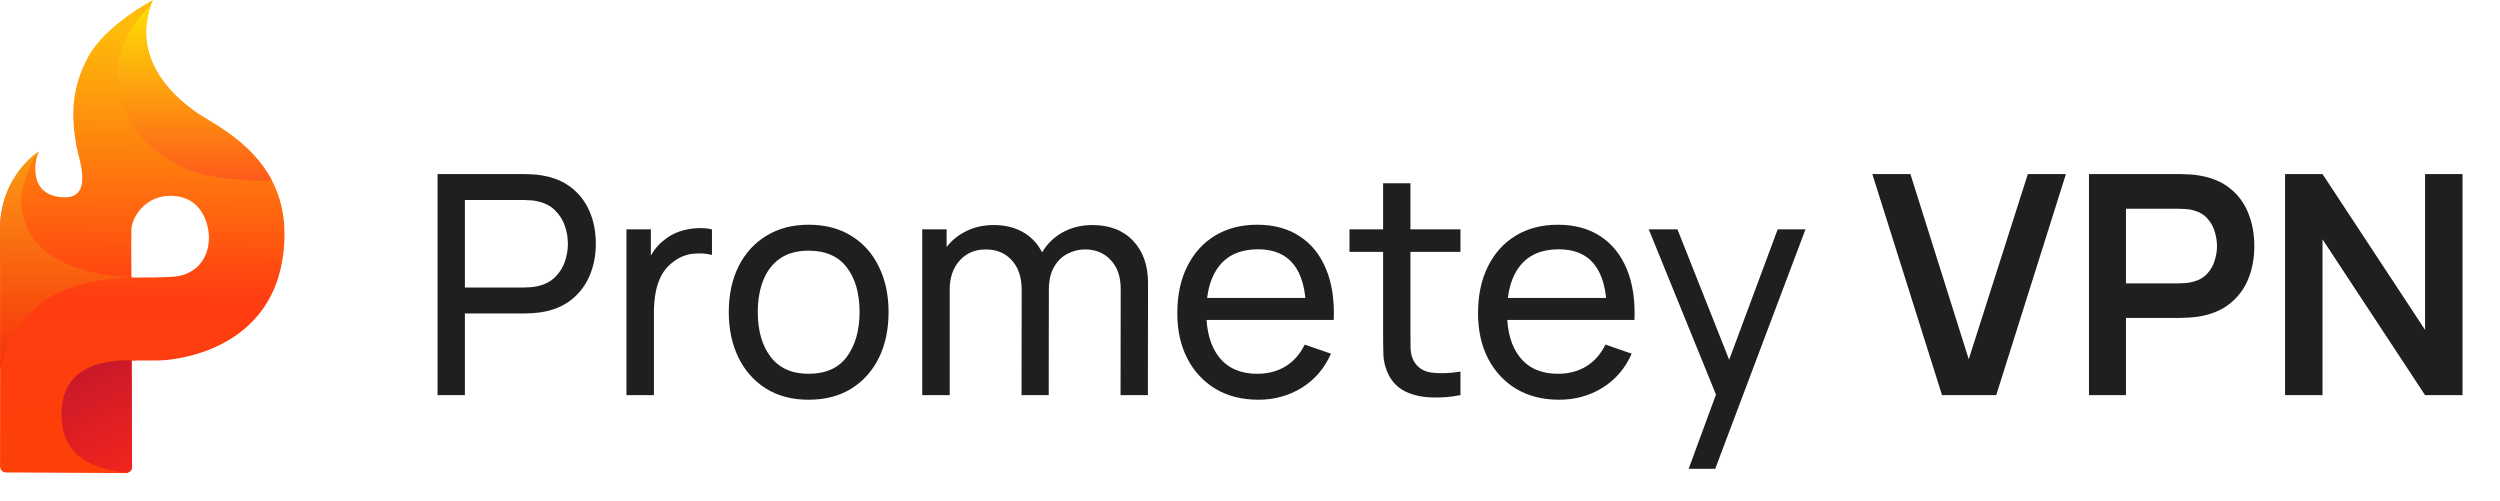
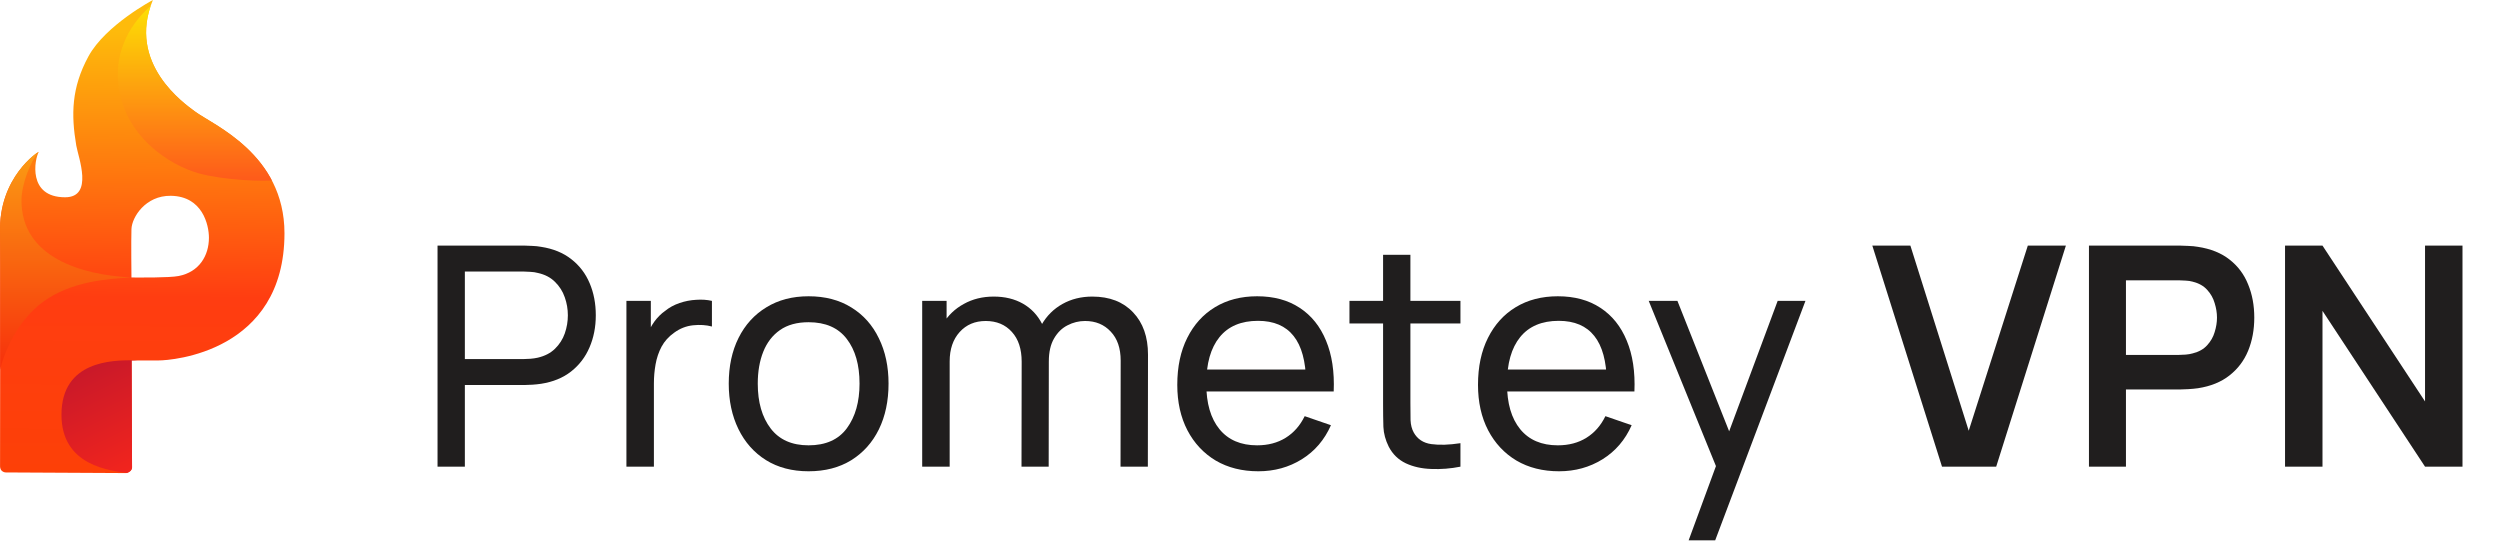
- <svg xmlns="http://www.w3.org/2000/svg" width="285" height="57" viewBox="0 0 285 57" fill="none">
-   <path fill-rule="evenodd" clip-rule="evenodd" d="M17.43 2.09974e-05C14.424 7.247 21.061 11.839 22.206 12.696C24.27 14.241 32.43 17.545 32.43 26.594C32.43 40.153 19.544 41.09 18.102 41.09H15.006L15.053 53.307C15.053 53.403 14.981 53.594 14.838 53.714C14.681 53.844 14.478 53.931 14.382 53.931L0.678 53.858C0.534 53.858 0.37 53.82 0.197 53.666C0.062 53.546 0.006 53.306 0.006 53.162C-0.002 45.13 0.06 28.368 0.006 26.545C-0.183 20.169 4.418 17.248 4.422 17.305C3.942 18.145 3.12 22.489 7.422 22.489C10.71 22.489 8.922 17.929 8.694 16.585C8.101 13.081 8.135 10.009 10.079 6.433C12.023 2.857 17.43 -0 17.43 2.09974e-05ZM19.474 22.321C16.575 22.283 15.034 24.769 14.986 26.113C14.938 27.457 14.986 31.634 14.986 31.634C15.97 31.634 19.282 31.675 20.362 31.466C22.714 31.01 23.818 29.137 23.818 27.098C23.818 25.658 23.098 22.369 19.474 22.321Z" fill="url(#paint0_linear_6488_18127)" />
-   <mask id="mask0_6488_18127" style="mask-type:alpha" maskUnits="userSpaceOnUse" x="0" y="0" width="33" height="54">
-     <path fill-rule="evenodd" clip-rule="evenodd" d="M17.43 0C14.424 7.248 21.061 11.84 22.206 12.697C24.27 14.241 32.43 17.545 32.43 26.593C32.43 40.153 19.544 41.09 18.102 41.09H15.006L15.053 53.306C15.053 53.402 14.982 53.594 14.838 53.714C14.681 53.844 14.478 53.93 14.382 53.93L0.678 53.859C0.534 53.859 0.37 53.82 0.197 53.666C0.062 53.546 0.006 53.306 0.006 53.162C-0.002 45.13 0.06 28.369 0.006 26.545C-0.183 20.161 4.43 17.241 4.422 17.305C3.942 18.145 3.12 22.489 7.422 22.489C10.71 22.489 8.922 17.93 8.694 16.585C8.101 13.081 8.135 10.009 10.079 6.433C12.023 2.857 17.43 -0 17.43 0ZM19.472 22.322C16.573 22.283 15.032 24.769 14.984 26.113C14.936 27.45 14.984 31.586 14.984 31.633C15.968 31.633 19.28 31.674 20.36 31.465C22.712 31.009 23.816 29.137 23.816 27.097C23.816 25.657 23.096 22.37 19.472 22.322Z" fill="#FFC800" />
+ <svg xmlns="http://www.w3.org/2000/svg" width="285" height="62" viewBox="0 0 285 62" fill="none">
+   <path fill-rule="evenodd" clip-rule="evenodd" d="M17.43 1.654e-08C14.424 7.247 21.061 11.839 22.206 12.696C24.27 14.241 32.43 17.545 32.43 26.594C32.43 40.153 19.544 41.09 18.102 41.09H15.006L15.053 53.307C15.053 53.403 14.981 53.594 14.838 53.714C14.681 53.844 14.478 53.931 14.382 53.931L0.678 53.858C0.534 53.858 0.37 53.82 0.197 53.666C0.062 53.546 0.006 53.306 0.006 53.162C-0.002 45.13 0.06 28.368 0.006 26.545C-0.183 20.169 4.418 17.248 4.422 17.305C3.942 18.145 3.12 22.489 7.422 22.489C10.71 22.489 8.922 17.929 8.694 16.585C8.101 13.081 8.135 10.009 10.079 6.433C12.023 2.857 17.43 -0 17.43 1.654e-08ZM19.474 22.321C16.575 22.283 15.034 24.769 14.986 26.113C14.938 27.457 14.986 31.634 14.986 31.634C15.97 31.634 19.282 31.675 20.362 31.466C22.714 31.01 23.818 29.137 23.818 27.098C23.818 25.658 23.098 22.369 19.474 22.321Z" fill="url(#paint0_linear_6578_36303)" />
+   <mask id="mask0_6578_36303" style="mask-type:alpha" maskUnits="userSpaceOnUse" x="0" y="0" width="33" height="54">
+     <path fill-rule="evenodd" clip-rule="evenodd" d="M17.43 0C14.424 7.248 21.061 11.84 22.206 12.696C24.27 14.241 32.43 17.545 32.43 26.593C32.43 40.153 19.544 41.09 18.102 41.09H15.006L15.053 53.306C15.053 53.402 14.982 53.594 14.838 53.714C14.681 53.844 14.478 53.93 14.382 53.93L0.678 53.858C0.534 53.858 0.37 53.82 0.197 53.666C0.062 53.546 0.006 53.306 0.006 53.162C-0.002 45.13 0.06 28.368 0.006 26.545C-0.183 20.161 4.43 17.241 4.422 17.305C3.942 18.145 3.12 22.489 7.422 22.489C10.71 22.489 8.922 17.93 8.694 16.585C8.101 13.081 8.135 10.009 10.079 6.433C12.023 2.857 17.43 -0 17.43 0ZM19.472 22.321C16.573 22.283 15.032 24.769 14.984 26.113C14.936 27.45 14.984 31.586 14.984 31.633C15.968 31.633 19.28 31.674 20.36 31.465C22.712 31.009 23.816 29.137 23.816 27.097C23.816 25.657 23.096 22.37 19.472 22.321Z" fill="#FFC800" />
  </mask>
-   <g mask="url(#mask0_6488_18127)">
-     <path d="M13.467 9.308C13.045 4.335 16.468 1.052 18.036 0.044L21.22 0.98L31.732 15.668V20.517C30.052 20.756 25.356 20.517 22.62 19.748C19.379 18.839 13.995 15.524 13.467 9.308Z" fill="url(#paint1_linear_6488_18127)" />
-     <path d="M14.986 53.974L15.024 53.978L17.015 53.762L20.448 43.898C19.248 42.946 16.483 41.046 15.024 41.065C12.935 41.093 7.008 41.065 7.008 47.282C7.008 53.085 12.457 53.692 14.986 53.974Z" fill="url(#paint2_linear_6488_18127)" />
-     <path d="M4.967 34.369C1.856 36.616 0.375 40.473 0.022 42.121L-3.266 34.705L-1.298 21.385L1.055 18.36L4.415 17.305C3.535 18.305 2.447 20.948 2.447 22.849C2.447 29.353 9.335 31.369 15.023 31.633C12.071 31.777 8.077 32.123 4.967 34.369Z" fill="url(#paint3_linear_6488_18127)" />
+   <g mask="url(#mask0_6578_36303)">
+     <path d="M13.466 9.308C13.043 4.335 16.466 1.052 18.034 0.044L21.218 0.98L31.73 15.668V20.517C30.05 20.756 25.354 20.517 22.618 19.748C19.377 18.839 13.993 15.524 13.466 9.308Z" fill="url(#paint1_linear_6578_36303)" />
+     <path d="M14.986 53.974L15.024 53.978L17.015 53.762L20.448 43.898C19.248 42.946 16.483 41.046 15.024 41.065C12.935 41.093 7.008 41.065 7.008 47.282C7.008 53.085 12.457 53.692 14.986 53.974Z" fill="url(#paint2_linear_6578_36303)" />
+     <path d="M4.967 34.369C1.856 36.616 0.375 40.473 0.022 42.121L-3.266 34.705L-1.298 21.385L1.055 18.36L4.415 17.305C3.535 18.305 2.447 20.948 2.447 22.849C2.447 29.353 9.335 31.369 15.023 31.633C12.071 31.777 8.077 32.123 4.967 34.369Z" fill="url(#paint3_linear_6578_36303)" />
  </g>
-   <path d="M49.882 45.044V19.844H59.839C60.084 19.844 60.376 19.855 60.714 19.879C61.053 19.89 61.379 19.925 61.694 19.984C63.059 20.194 64.203 20.66 65.124 21.384C66.058 22.107 66.757 23.023 67.224 24.131C67.691 25.228 67.924 26.447 67.924 27.789C67.924 29.119 67.685 30.338 67.207 31.446C66.74 32.543 66.04 33.459 65.107 34.194C64.185 34.917 63.047 35.384 61.694 35.594C61.379 35.64 61.053 35.675 60.714 35.699C60.376 35.722 60.084 35.734 59.839 35.734H52.997V45.044H49.882ZM52.997 32.776H59.734C59.956 32.776 60.207 32.764 60.487 32.741C60.778 32.718 61.053 32.677 61.309 32.619C62.114 32.432 62.767 32.094 63.269 31.604C63.782 31.102 64.156 30.519 64.389 29.854C64.623 29.177 64.739 28.489 64.739 27.789C64.739 27.089 64.623 26.406 64.389 25.741C64.156 25.064 63.782 24.475 63.269 23.974C62.767 23.472 62.114 23.134 61.309 22.959C61.053 22.889 60.778 22.848 60.487 22.836C60.207 22.813 59.956 22.801 59.734 22.801H52.997V32.776ZM71.415 45.044V26.144H74.197V30.711L73.742 30.116C73.964 29.533 74.25 28.996 74.6 28.506C74.962 28.016 75.364 27.614 75.807 27.299C76.297 26.902 76.852 26.599 77.47 26.389C78.088 26.179 78.718 26.056 79.36 26.021C80.001 25.974 80.602 26.015 81.162 26.144V29.066C80.509 28.891 79.791 28.845 79.01 28.926C78.228 29.008 77.505 29.294 76.84 29.784C76.233 30.215 75.761 30.74 75.422 31.359C75.096 31.977 74.868 32.648 74.74 33.371C74.612 34.083 74.547 34.812 74.547 35.559V45.044H71.415ZM92.18 45.569C90.301 45.569 88.68 45.143 87.315 44.291C85.961 43.44 84.917 42.261 84.182 40.756C83.447 39.251 83.08 37.525 83.08 35.576C83.08 33.593 83.453 31.855 84.2 30.361C84.946 28.868 86.002 27.707 87.367 26.879C88.732 26.039 90.336 25.619 92.18 25.619C94.07 25.619 95.697 26.044 97.062 26.896C98.427 27.736 99.471 28.909 100.195 30.414C100.93 31.907 101.297 33.628 101.297 35.576C101.297 37.548 100.93 39.286 100.195 40.791C99.46 42.285 98.41 43.457 97.045 44.309C95.68 45.149 94.058 45.569 92.18 45.569ZM92.18 42.611C94.14 42.611 95.598 41.958 96.555 40.651C97.511 39.344 97.99 37.653 97.99 35.576C97.99 33.441 97.505 31.744 96.537 30.484C95.569 29.212 94.116 28.576 92.18 28.576C90.861 28.576 89.776 28.874 88.925 29.469C88.073 30.064 87.437 30.886 87.017 31.936C86.597 32.986 86.387 34.2 86.387 35.576C86.387 37.7 86.877 39.403 87.857 40.686C88.837 41.969 90.278 42.611 92.18 42.611ZM127.743 45.044L127.76 32.951C127.76 31.54 127.381 30.437 126.623 29.644C125.876 28.839 124.902 28.436 123.7 28.436C123 28.436 122.335 28.599 121.705 28.926C121.075 29.241 120.562 29.743 120.165 30.431C119.769 31.108 119.57 31.977 119.57 33.039L117.925 32.374C117.902 31.032 118.176 29.86 118.748 28.856C119.331 27.841 120.124 27.054 121.128 26.494C122.131 25.934 123.263 25.654 124.523 25.654C126.494 25.654 128.046 26.255 129.178 27.456C130.309 28.646 130.875 30.25 130.875 32.269L130.858 45.044H127.743ZM105.133 45.044V26.144H107.915V31.201H108.265V45.044H105.133ZM116.455 45.044L116.473 33.074C116.473 31.627 116.099 30.495 115.353 29.679C114.606 28.85 113.614 28.436 112.378 28.436C111.153 28.436 110.161 28.856 109.403 29.696C108.644 30.536 108.265 31.65 108.265 33.039L106.62 32.059C106.62 30.834 106.912 29.737 107.495 28.769C108.079 27.8 108.872 27.042 109.875 26.494C110.879 25.934 112.016 25.654 113.288 25.654C114.559 25.654 115.668 25.922 116.613 26.459C117.558 26.995 118.287 27.765 118.8 28.769C119.314 29.76 119.57 30.945 119.57 32.321L119.553 45.044H116.455ZM143.453 45.569C141.598 45.569 139.976 45.16 138.588 44.344C137.211 43.515 136.138 42.366 135.368 40.896C134.598 39.414 134.213 37.688 134.213 35.716C134.213 33.651 134.592 31.866 135.35 30.361C136.108 28.845 137.164 27.678 138.518 26.861C139.883 26.033 141.481 25.619 143.313 25.619C145.214 25.619 146.83 26.056 148.16 26.931C149.502 27.806 150.505 29.055 151.17 30.676C151.847 32.298 152.138 34.229 152.045 36.469H148.895V35.349C148.86 33.027 148.388 31.294 147.478 30.151C146.568 28.996 145.214 28.419 143.418 28.419C141.493 28.419 140.028 29.037 139.025 30.274C138.022 31.51 137.52 33.284 137.52 35.594C137.52 37.822 138.022 39.549 139.025 40.774C140.028 41.999 141.458 42.611 143.313 42.611C144.561 42.611 145.646 42.325 146.568 41.754C147.489 41.182 148.213 40.359 148.738 39.286L151.73 40.319C150.995 41.987 149.887 43.282 148.405 44.204C146.935 45.114 145.284 45.569 143.453 45.569ZM136.47 36.469V33.966H150.435V36.469H136.47ZM166.494 45.044C165.374 45.265 164.265 45.353 163.169 45.306C162.084 45.271 161.115 45.055 160.264 44.659C159.412 44.25 158.765 43.62 158.321 42.769C157.948 42.022 157.744 41.27 157.709 40.511C157.685 39.741 157.674 38.872 157.674 37.904V20.894H160.789V37.764C160.789 38.534 160.795 39.193 160.806 39.741C160.83 40.289 160.952 40.762 161.174 41.159C161.594 41.905 162.259 42.343 163.169 42.471C164.09 42.599 165.199 42.565 166.494 42.366V45.044ZM153.841 28.716V26.144H166.494V28.716H153.841ZM177.735 45.569C175.88 45.569 174.258 45.16 172.87 44.344C171.493 43.515 170.42 42.366 169.65 40.896C168.88 39.414 168.495 37.688 168.495 35.716C168.495 33.651 168.874 31.866 169.632 30.361C170.391 28.845 171.446 27.678 172.8 26.861C174.165 26.033 175.763 25.619 177.595 25.619C179.496 25.619 181.112 26.056 182.442 26.931C183.784 27.806 184.787 29.055 185.452 30.676C186.129 32.298 186.421 34.229 186.327 36.469H183.177V35.349C183.142 33.027 182.67 31.294 181.76 30.151C180.85 28.996 179.496 28.419 177.7 28.419C175.775 28.419 174.311 29.037 173.307 30.274C172.304 31.51 171.802 33.284 171.802 35.594C171.802 37.822 172.304 39.549 173.307 40.774C174.311 41.999 175.74 42.611 177.595 42.611C178.843 42.611 179.928 42.325 180.85 41.754C181.771 41.182 182.495 40.359 183.02 39.286L186.012 40.319C185.277 41.987 184.169 43.282 182.687 44.204C181.217 45.114 179.566 45.569 177.735 45.569ZM170.752 36.469V33.966H184.717V36.469H170.752ZM192.507 53.444L196.164 43.504L196.217 46.444L187.957 26.144H191.229L197.704 42.471H196.584L202.657 26.144H205.824L195.534 53.444H192.507ZM221.391 45.044L213.446 19.844H217.786L224.436 40.949L231.174 19.844H235.514L227.569 45.044H221.391ZM238.143 45.044V19.844H248.556C248.801 19.844 249.116 19.855 249.501 19.879C249.886 19.89 250.242 19.925 250.568 19.984C252.027 20.205 253.228 20.689 254.173 21.436C255.13 22.183 255.836 23.128 256.291 24.271C256.758 25.403 256.991 26.663 256.991 28.051C256.991 29.428 256.758 30.688 256.291 31.831C255.824 32.963 255.113 33.902 254.156 34.649C253.211 35.395 252.015 35.88 250.568 36.101C250.242 36.148 249.88 36.183 249.483 36.206C249.098 36.23 248.789 36.241 248.556 36.241H242.361V45.044H238.143ZM242.361 32.304H248.381C248.614 32.304 248.877 32.292 249.168 32.269C249.46 32.245 249.728 32.199 249.973 32.129C250.673 31.954 251.222 31.645 251.618 31.201C252.027 30.758 252.313 30.256 252.476 29.696C252.651 29.136 252.738 28.588 252.738 28.051C252.738 27.515 252.651 26.966 252.476 26.406C252.313 25.834 252.027 25.327 251.618 24.884C251.222 24.44 250.673 24.131 249.973 23.956C249.728 23.886 249.46 23.845 249.168 23.834C248.877 23.81 248.614 23.799 248.381 23.799H242.361V32.304ZM260.497 45.044V19.844H264.767L276.457 37.606V19.844H280.727V45.044H276.457L264.767 27.281V45.044H260.497Z" fill="#201e1e" />
+   <path d="M49.879 53.2V28H59.836C60.081 28 60.373 28.012 60.711 28.035C61.05 28.047 61.376 28.082 61.691 28.14C63.056 28.35 64.2 28.817 65.121 29.54C66.055 30.263 66.755 31.179 67.221 32.288C67.688 33.384 67.921 34.603 67.921 35.945C67.921 37.275 67.682 38.494 67.204 39.602C66.737 40.699 66.037 41.615 65.104 42.35C64.182 43.073 63.045 43.54 61.691 43.75C61.376 43.797 61.05 43.832 60.711 43.855C60.373 43.878 60.081 43.89 59.836 43.89H52.994V53.2H49.879ZM52.994 40.932H59.731C59.953 40.932 60.204 40.921 60.484 40.898C60.776 40.874 61.05 40.833 61.306 40.775C62.111 40.588 62.765 40.25 63.266 39.76C63.78 39.258 64.153 38.675 64.386 38.01C64.62 37.333 64.736 36.645 64.736 35.945C64.736 35.245 64.62 34.562 64.386 33.898C64.153 33.221 63.78 32.632 63.266 32.13C62.765 31.628 62.111 31.29 61.306 31.115C61.05 31.045 60.776 31.004 60.484 30.992C60.204 30.969 59.953 30.957 59.731 30.957H52.994V40.932Z" fill="#201e1e" />
+   <path d="M71.412 53.2V34.3H74.195V38.867L73.74 38.273C73.961 37.689 74.247 37.153 74.597 36.663C74.959 36.172 75.361 35.77 75.805 35.455C76.295 35.058 76.849 34.755 77.467 34.545C78.085 34.335 78.715 34.212 79.357 34.178C79.999 34.131 80.6 34.172 81.16 34.3V37.222C80.506 37.047 79.789 37.001 79.007 37.083C78.225 37.164 77.502 37.45 76.837 37.94C76.23 38.372 75.758 38.897 75.42 39.515C75.093 40.133 74.865 40.804 74.737 41.528C74.609 42.239 74.545 42.968 74.545 43.715V53.2H71.412Z" fill="#201e1e" />
+   <path d="M92.177 53.725C90.299 53.725 88.677 53.299 87.312 52.447C85.959 51.596 84.915 50.417 84.18 48.913C83.445 47.407 83.077 45.681 83.077 43.733C83.077 41.749 83.45 40.011 84.197 38.517C84.944 37.024 85.999 35.863 87.365 35.035C88.73 34.195 90.334 33.775 92.177 33.775C94.067 33.775 95.695 34.201 97.059 35.053C98.424 35.892 99.469 37.065 100.192 38.57C100.927 40.063 101.294 41.784 101.294 43.733C101.294 45.704 100.927 47.443 100.192 48.947C99.457 50.441 98.407 51.613 97.042 52.465C95.677 53.305 94.055 53.725 92.177 53.725ZM92.177 50.767C94.137 50.767 95.595 50.114 96.552 48.807C97.509 47.501 97.987 45.809 97.987 43.733C97.987 41.597 97.503 39.9 96.534 38.64C95.566 37.368 94.114 36.733 92.177 36.733C90.859 36.733 89.774 37.03 88.922 37.625C88.07 38.22 87.434 39.042 87.014 40.093C86.594 41.142 86.385 42.356 86.385 43.733C86.385 45.856 86.874 47.559 87.855 48.843C88.835 50.126 90.275 50.767 92.177 50.767Z" fill="#201e1e" />
+   <path d="M127.74 53.2L127.757 41.108C127.757 39.696 127.378 38.593 126.62 37.8C125.873 36.995 124.899 36.593 123.697 36.593C122.997 36.593 122.332 36.756 121.702 37.083C121.072 37.398 120.559 37.899 120.162 38.587C119.766 39.264 119.567 40.133 119.567 41.195L117.922 40.53C117.899 39.188 118.173 38.016 118.745 37.013C119.328 35.998 120.122 35.21 121.125 34.65C122.128 34.09 123.26 33.81 124.52 33.81C126.492 33.81 128.043 34.411 129.175 35.612C130.307 36.803 130.872 38.407 130.872 40.425L130.855 53.2H127.74ZM105.13 53.2V34.3H107.912V39.358H108.262V53.2H105.13ZM116.452 53.2L116.47 41.23C116.47 39.783 116.097 38.652 115.35 37.835C114.603 37.007 113.612 36.593 112.375 36.593C111.15 36.593 110.158 37.013 109.4 37.852C108.642 38.693 108.262 39.807 108.262 41.195L106.617 40.215C106.617 38.99 106.909 37.893 107.492 36.925C108.076 35.957 108.869 35.198 109.872 34.65C110.876 34.09 112.013 33.81 113.285 33.81C114.557 33.81 115.665 34.078 116.61 34.615C117.555 35.152 118.284 35.922 118.797 36.925C119.311 37.917 119.567 39.101 119.567 40.477L119.55 53.2H116.452Z" fill="#201e1e" />
+   <path d="M143.45 53.725C141.595 53.725 139.973 53.317 138.585 52.5C137.208 51.672 136.135 50.523 135.365 49.053C134.595 47.571 134.21 45.844 134.21 43.873C134.21 41.807 134.589 40.023 135.347 38.517C136.106 37.001 137.161 35.834 138.515 35.017C139.88 34.189 141.478 33.775 143.31 33.775C145.211 33.775 146.827 34.212 148.157 35.087C149.499 35.962 150.502 37.211 151.167 38.833C151.844 40.454 152.136 42.385 152.042 44.625H148.892V43.505C148.857 41.183 148.385 39.451 147.475 38.307C146.565 37.153 145.211 36.575 143.415 36.575C141.49 36.575 140.026 37.193 139.022 38.43C138.019 39.667 137.517 41.44 137.517 43.75C137.517 45.978 138.019 47.705 139.022 48.93C140.026 50.155 141.455 50.767 143.31 50.767C144.558 50.767 145.643 50.482 146.565 49.91C147.486 49.338 148.21 48.516 148.735 47.443L151.727 48.475C150.992 50.143 149.884 51.438 148.402 52.36C146.932 53.27 145.281 53.725 143.45 53.725ZM136.467 44.625V42.123H150.432V44.625H136.467Z" fill="#201e1e" />
+   <path d="M166.491 53.2C165.371 53.422 164.263 53.509 163.166 53.462C162.081 53.428 161.113 53.212 160.261 52.815C159.409 52.407 158.762 51.777 158.318 50.925C157.945 50.178 157.741 49.426 157.706 48.667C157.683 47.898 157.671 47.028 157.671 46.06V29.05H160.786V45.92C160.786 46.69 160.792 47.349 160.803 47.898C160.827 48.446 160.949 48.918 161.171 49.315C161.591 50.062 162.256 50.499 163.166 50.627C164.088 50.756 165.196 50.721 166.491 50.523V53.2ZM153.838 36.873V34.3H166.491V36.873H153.838Z" fill="#201e1e" />
+   <path d="M177.732 53.725C175.877 53.725 174.255 53.317 172.867 52.5C171.49 51.672 170.417 50.523 169.647 49.053C168.877 47.571 168.492 45.844 168.492 43.873C168.492 41.807 168.871 40.023 169.629 38.517C170.388 37.001 171.444 35.834 172.797 35.017C174.162 34.189 175.76 33.775 177.592 33.775C179.494 33.775 181.109 34.212 182.439 35.087C183.781 35.962 184.784 37.211 185.449 38.833C186.126 40.454 186.418 42.385 186.324 44.625H183.174V43.505C183.139 41.183 182.667 39.451 181.757 38.307C180.847 37.153 179.494 36.575 177.697 36.575C175.772 36.575 174.308 37.193 173.304 38.43C172.301 39.667 171.799 41.44 171.799 43.75C171.799 45.978 172.301 47.705 173.304 48.93C174.308 50.155 175.737 50.767 177.592 50.767C178.84 50.767 179.925 50.482 180.847 49.91C181.769 49.338 182.492 48.516 183.017 47.443L186.009 48.475C185.274 50.143 184.166 51.438 182.684 52.36C181.214 53.27 179.564 53.725 177.732 53.725ZM170.749 44.625V42.123H184.714V44.625H170.749Z" fill="#201e1e" />
+   <path d="M192.504 61.6L196.161 51.66L196.214 54.6L187.954 34.3H191.226L197.701 50.627H196.581L202.654 34.3H205.821L195.531 61.6H192.504Z" fill="#201e1e" />
+   <path d="M221.389 53.2L213.444 28H217.784L224.434 49.105L231.171 28H235.511L227.566 53.2H221.389Z" fill="#201e1e" />
+   <path d="M238.141 53.2V28H248.553C248.798 28 249.113 28.012 249.498 28.035C249.883 28.047 250.239 28.082 250.566 28.14C252.024 28.362 253.226 28.846 254.171 29.593C255.127 30.339 255.833 31.284 256.288 32.428C256.755 33.559 256.988 34.819 256.988 36.208C256.988 37.584 256.755 38.844 256.288 39.987C255.821 41.119 255.11 42.058 254.153 42.805C253.208 43.552 252.012 44.036 250.566 44.258C250.239 44.304 249.877 44.339 249.481 44.362C249.096 44.386 248.786 44.398 248.553 44.398H242.358V53.2H238.141ZM242.358 40.46H248.378C248.611 40.46 248.874 40.448 249.166 40.425C249.457 40.402 249.726 40.355 249.971 40.285C250.671 40.11 251.219 39.801 251.616 39.358C252.024 38.914 252.31 38.413 252.473 37.852C252.648 37.292 252.736 36.744 252.736 36.208C252.736 35.671 252.648 35.123 252.473 34.562C252.31 33.991 252.024 33.483 251.616 33.04C251.219 32.597 250.671 32.288 249.971 32.112C249.726 32.042 249.457 32.002 249.166 31.99C248.874 31.967 248.611 31.955 248.378 31.955H242.358V40.46Z" fill="#201e1e" />
+   <path d="M260.494 53.2V28H264.764L276.454 45.763V28H280.724V53.2H276.454L264.764 35.438V53.2H260.494Z" fill="#201e1e" />
  <defs>
-     <linearGradient id="paint0_linear_6488_18127" x1="14.112" y1="53.954" x2="14.496" y2="0.912" gradientUnits="userSpaceOnUse">
+     <linearGradient id="paint0_linear_6578_36303" x1="14.112" y1="53.954" x2="14.496" y2="0.912" gradientUnits="userSpaceOnUse">
      <stop stop-color="#FD4007" />
      <stop offset="0.379" stop-color="#FF3D11" />
      <stop offset="0.954" stop-color="#FEBB0B" />
    </linearGradient>
-     <linearGradient id="paint1_linear_6488_18127" x1="22.58" y1="0.068" x2="22.58" y2="20.427" gradientUnits="userSpaceOnUse">
+     <linearGradient id="paint1_linear_6578_36303" x1="22.578" y1="0.068" x2="22.578" y2="20.427" gradientUnits="userSpaceOnUse">
      <stop stop-color="#FDE403" />
      <stop offset="1" stop-color="#FE5B1A" />
    </linearGradient>
-     <linearGradient id="paint2_linear_6488_18127" x1="9.887" y1="42.218" x2="16.008" y2="54.626" gradientUnits="userSpaceOnUse">
+     <linearGradient id="paint2_linear_6578_36303" x1="9.887" y1="42.218" x2="16.008" y2="54.626" gradientUnits="userSpaceOnUse">
      <stop stop-color="#CA1929" />
      <stop offset="1" stop-color="#F6261C" />
    </linearGradient>
-     <linearGradient id="paint3_linear_6488_18127" x1="4.103" y1="17.28" x2="4.103" y2="42.121" gradientUnits="userSpaceOnUse">
+     <linearGradient id="paint3_linear_6578_36303" x1="4.103" y1="17.28" x2="4.103" y2="42.121" gradientUnits="userSpaceOnUse">
      <stop stop-color="#FB9C13" />
      <stop offset="1" stop-color="#F7300C" />
    </linearGradient>
  </defs>
</svg>
